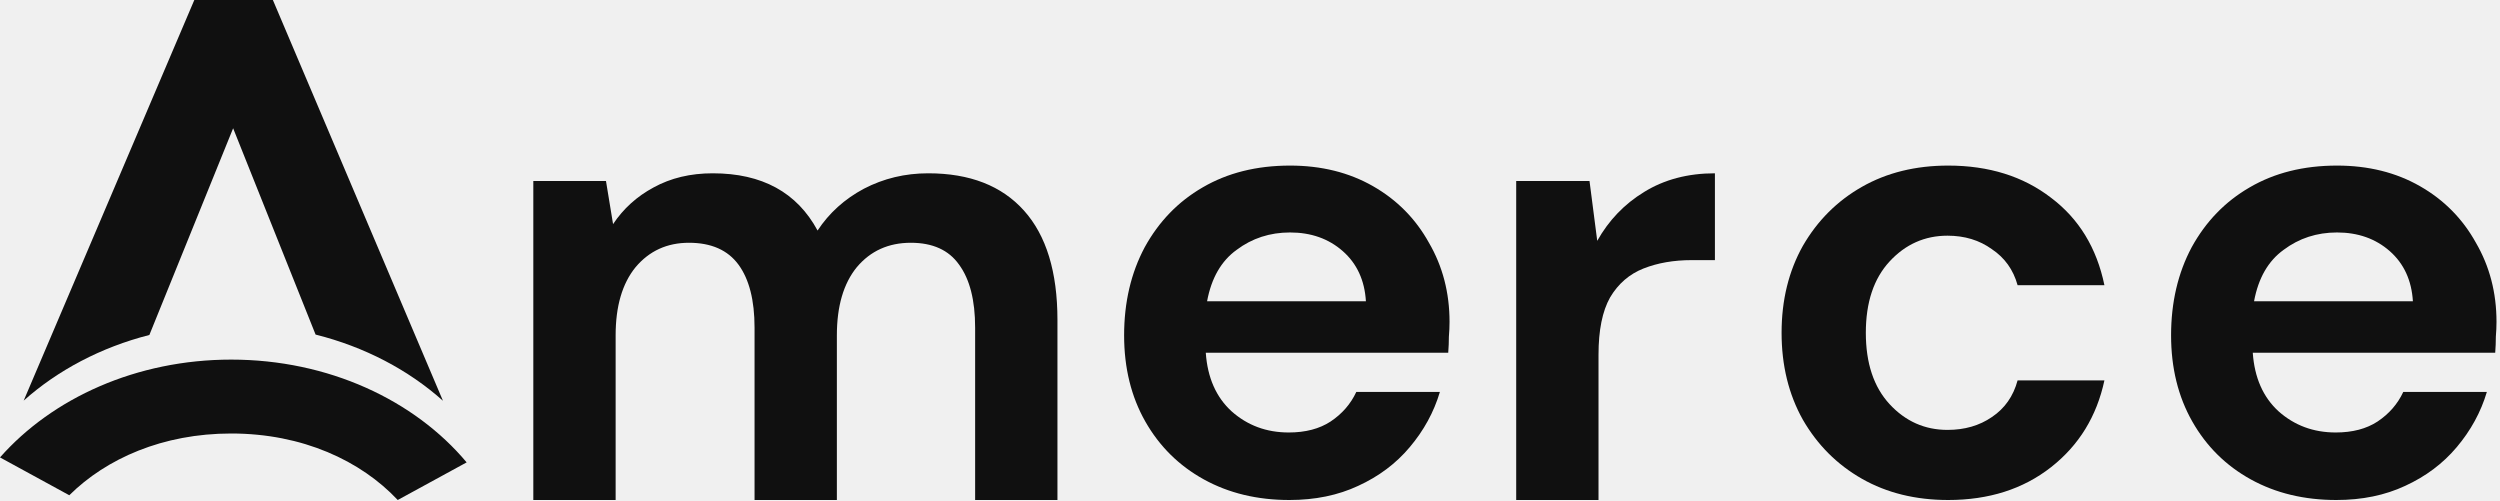
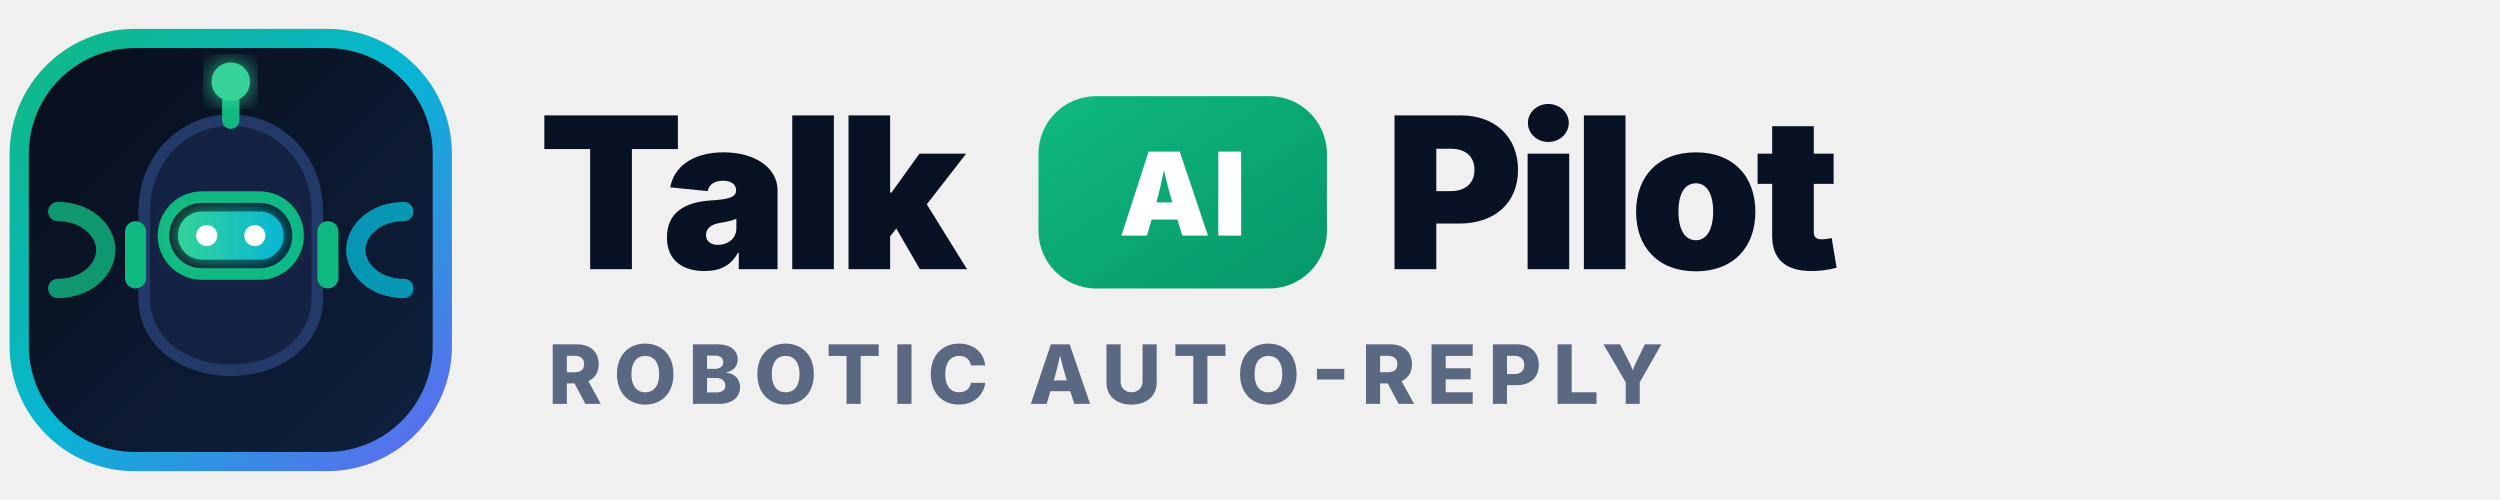
- <svg xmlns="http://www.w3.org/2000/svg" width="150" height="30" viewBox="0 0 150 30" fill="none">
-   <path d="M26.577 24.046C24.518 22.205 21.893 20.815 18.935 20.074L13.988 7.696L8.962 20.098C6.046 20.843 3.458 22.219 1.421 24.037L11.659 0H16.373L26.577 24.046Z" fill="#101010" />
-   <path d="M13.872 21.576C19.712 21.576 24.875 24.014 27.999 27.743L23.864 30C21.654 27.647 18.155 26.01 13.872 26.01C9.764 26.01 6.377 27.516 4.157 29.715L0 27.445C3.146 23.884 8.188 21.576 13.872 21.576Z" fill="#101010" />
-   <path d="M31.999 30V10.861H36.359L36.784 13.447C37.401 12.521 38.211 11.787 39.215 11.247C40.244 10.681 41.427 10.398 42.765 10.398C45.723 10.398 47.819 11.543 49.054 13.832C49.749 12.778 50.675 11.942 51.832 11.324C53.016 10.707 54.302 10.398 55.691 10.398C58.186 10.398 60.103 11.144 61.44 12.636C62.778 14.128 63.447 16.315 63.447 19.196V30H58.508V19.659C58.508 18.013 58.186 16.752 57.543 15.877C56.926 15.003 55.961 14.566 54.649 14.566C53.312 14.566 52.231 15.054 51.408 16.032C50.611 17.009 50.212 18.373 50.212 20.122V30H45.273V19.659C45.273 18.013 44.951 16.752 44.308 15.877C43.665 15.003 42.675 14.566 41.337 14.566C40.025 14.566 38.957 15.054 38.134 16.032C37.337 17.009 36.938 18.373 36.938 20.122V30H31.999Z" fill="#101010" />
-   <path d="M77.364 30C75.434 30 73.724 29.589 72.232 28.765C70.74 27.942 69.569 26.785 68.72 25.293C67.871 23.801 67.447 22.077 67.447 20.122C67.447 18.141 67.859 16.379 68.682 14.836C69.531 13.292 70.688 12.096 72.154 11.247C73.647 10.373 75.396 9.935 77.402 9.935C79.28 9.935 80.939 10.347 82.38 11.17C83.82 11.993 84.939 13.125 85.737 14.566C86.56 15.98 86.972 17.562 86.972 19.312C86.972 19.595 86.959 19.89 86.933 20.199C86.933 20.508 86.92 20.829 86.894 21.164H72.347C72.45 22.656 72.965 23.826 73.891 24.675C74.843 25.524 75.987 25.949 77.325 25.949C78.328 25.949 79.164 25.73 79.833 25.293C80.528 24.83 81.042 24.238 81.377 23.518H86.393C86.033 24.727 85.428 25.833 84.579 26.836C83.756 27.814 82.727 28.585 81.492 29.151C80.283 29.717 78.907 30 77.364 30ZM77.402 13.948C76.193 13.948 75.126 14.296 74.2 14.99C73.273 15.659 72.682 16.688 72.425 18.077H81.955C81.878 16.817 81.415 15.813 80.566 15.067C79.717 14.321 78.663 13.948 77.402 13.948Z" fill="#101010" />
-   <path d="M90.972 30V10.861H95.371L95.834 14.45C96.528 13.215 97.467 12.238 98.65 11.517C99.859 10.771 101.274 10.398 102.895 10.398V15.607H101.506C100.425 15.607 99.461 15.775 98.612 16.109C97.763 16.444 97.094 17.022 96.605 17.846C96.142 18.669 95.911 19.813 95.911 21.28V30H90.972Z" fill="#101010" />
-   <path d="M116.889 30C114.934 30 113.21 29.576 111.718 28.727C110.226 27.878 109.043 26.695 108.168 25.177C107.319 23.659 106.895 21.923 106.895 19.968C106.895 18.013 107.319 16.276 108.168 14.758C109.043 13.241 110.226 12.057 111.718 11.209C113.21 10.36 114.934 9.935 116.889 9.935C119.332 9.935 121.39 10.578 123.062 11.865C124.735 13.125 125.802 14.874 126.265 17.112H121.056C120.799 16.186 120.284 15.466 119.513 14.951C118.767 14.411 117.879 14.141 116.85 14.141C115.487 14.141 114.329 14.656 113.377 15.685C112.426 16.714 111.95 18.141 111.95 19.968C111.95 21.794 112.426 23.222 113.377 24.251C114.329 25.28 115.487 25.794 116.85 25.794C117.879 25.794 118.767 25.537 119.513 25.023C120.284 24.508 120.799 23.775 121.056 22.823H126.265C125.802 24.984 124.735 26.72 123.062 28.032C121.39 29.344 119.332 30 116.889 30Z" fill="#101010" />
-   <path d="M140.182 30C138.253 30 136.542 29.589 135.05 28.765C133.558 27.942 132.387 26.785 131.539 25.293C130.69 23.801 130.265 22.077 130.265 20.122C130.265 18.141 130.677 16.379 131.5 14.836C132.349 13.292 133.506 12.096 134.973 11.247C136.465 10.373 138.214 9.935 140.22 9.935C142.098 9.935 143.758 10.347 145.198 11.17C146.639 11.993 147.758 13.125 148.555 14.566C149.378 15.98 149.79 17.562 149.79 19.312C149.79 19.595 149.777 19.89 149.751 20.199C149.751 20.508 149.738 20.829 149.713 21.164H135.166C135.269 22.656 135.783 23.826 136.709 24.675C137.661 25.524 138.806 25.949 140.143 25.949C141.147 25.949 141.983 25.73 142.651 25.293C143.346 24.83 143.86 24.238 144.195 23.518H149.211C148.851 24.727 148.246 25.833 147.398 26.836C146.574 27.814 145.545 28.585 144.311 29.151C143.102 29.717 141.725 30 140.182 30ZM140.22 13.948C139.011 13.948 137.944 14.296 137.018 14.99C136.092 15.659 135.5 16.688 135.243 18.077H144.774C144.696 16.817 144.233 15.813 143.385 15.067C142.536 14.321 141.481 13.948 140.22 13.948Z" fill="#101010" />
+ <svg xmlns="http://www.w3.org/2000/svg" viewBox="0 0 260 52" width="260" height="52" fill="none">
+   <defs>
+     <linearGradient id="logoBgGrad" x1="0%" y1="0%" x2="100%" y2="100%">
+       <stop offset="0%" stop-color="#070d1a" />
+       <stop offset="100%" stop-color="#0f223f" />
+     </linearGradient>
+     <linearGradient id="logoBorder" x1="0%" y1="0%" x2="100%" y2="100%">
+       <stop offset="0%" stop-color="#10b981" />
+       <stop offset="50%" stop-color="#06b6d4" />
+       <stop offset="100%" stop-color="#6366f1" />
+     </linearGradient>
+     <linearGradient id="logoVisor" x1="0%" y1="0%" x2="100%" y2="0%">
+       <stop offset="0%" stop-color="#34d399" />
+       <stop offset="100%" stop-color="#06b6d4" />
+     </linearGradient>
+     <linearGradient id="aiPillGrad" x1="0%" y1="0%" x2="100%" y2="100%">
+       <stop offset="0%" stop-color="#10b981" />
+       <stop offset="100%" stop-color="#059669" />
+     </linearGradient>
+     <filter id="logoGlow" x="-20%" y="-20%" width="140%" height="140%">
+       <feGaussianBlur stdDeviation="1.2" result="blur" />
+       <feComposite in="SourceGraphic" in2="blur" operator="over" />
+     </filter>
+   </defs>
+   <g transform="translate(2, 4)">
+     <rect x="0" y="0" width="44" height="44" rx="12" fill="url(#logoBgGrad)" />
+     <rect x="0" y="0" width="44" height="44" rx="12" fill="none" stroke="url(#logoBorder)" stroke-width="2" />
+     <path d="M4 18C7 18 9 20 9 22C9 24 7 26 4 26" fill="none" stroke="#10b981" stroke-width="2" stroke-linecap="round" opacity="0.8" />
+     <path d="M40 18C37 18 35 20 35 22C35 24 37 26 40 26" fill="none" stroke="#06b6d4" stroke-width="2" stroke-linecap="round" opacity="0.8" />
+     <path d="M13 18C13 12.5 17 8.5 22 8.5C27 8.5 31 12.5 31 18V27C31 31.5 27 34.5 22 34.5C17 34.5 13 31.5 13 27V18Z" fill="#142343" stroke="#233a69" stroke-width="1.2" />
+     <line x1="22" y1="4.5" x2="22" y2="8.5" stroke="#10b981" stroke-width="1.8" stroke-linecap="round" />
+     <circle cx="22" cy="4.5" r="2" fill="#34d399" filter="url(#logoGlow)" />
+     <rect x="15" y="16.5" width="14" height="8" rx="4" fill="#04121d" stroke="#10b981" stroke-width="1.2" />
+     <rect x="16.5" y="18" width="11" height="5" rx="2.5" fill="url(#logoVisor)" filter="url(#logoGlow)" />
+     <circle cx="19.5" cy="20.5" r="1.1" fill="#ffffff" />
+     <circle cx="24.5" cy="20.5" r="1.1" fill="#ffffff" />
+     <rect x="11" y="19" width="2.2" height="7" rx="1.1" fill="#10b981" />
+     <rect x="31" y="19" width="2.2" height="7" rx="1.1" fill="#10b981" />
+   </g>
+   <g transform="translate(56, 0)">
+     <text x="0" y="28" font-family="'Plus Jakarta Sans', 'Inter', -apple-system, sans-serif" font-size="22" font-weight="900" fill="#091124" letter-spacing="-0.03em">Talk</text>
+     <g transform="translate(52, 10)">
+       <rect x="0" y="0" width="30" height="20" rx="6" fill="url(#aiPillGrad)" />
+       <text x="15" y="14.5" font-family="'Plus Jakarta Sans', 'Inter', -apple-system, sans-serif" font-size="12" font-weight="900" fill="#ffffff" text-anchor="middle" letter-spacing="0.02em">AI</text>
+     </g>
+     <text x="88" y="28" font-family="'Plus Jakarta Sans', 'Inter', -apple-system, sans-serif" font-size="22" font-weight="900" fill="#091124" letter-spacing="-0.03em">Pilot</text>
+     <text x="1" y="42" font-family="'Plus Jakarta Sans', 'Inter', -apple-system, sans-serif" font-size="8.5" font-weight="800" fill="#5b6882" letter-spacing="0.14em">ROBOTIC AUTO-REPLY</text>
+   </g>
</svg>
